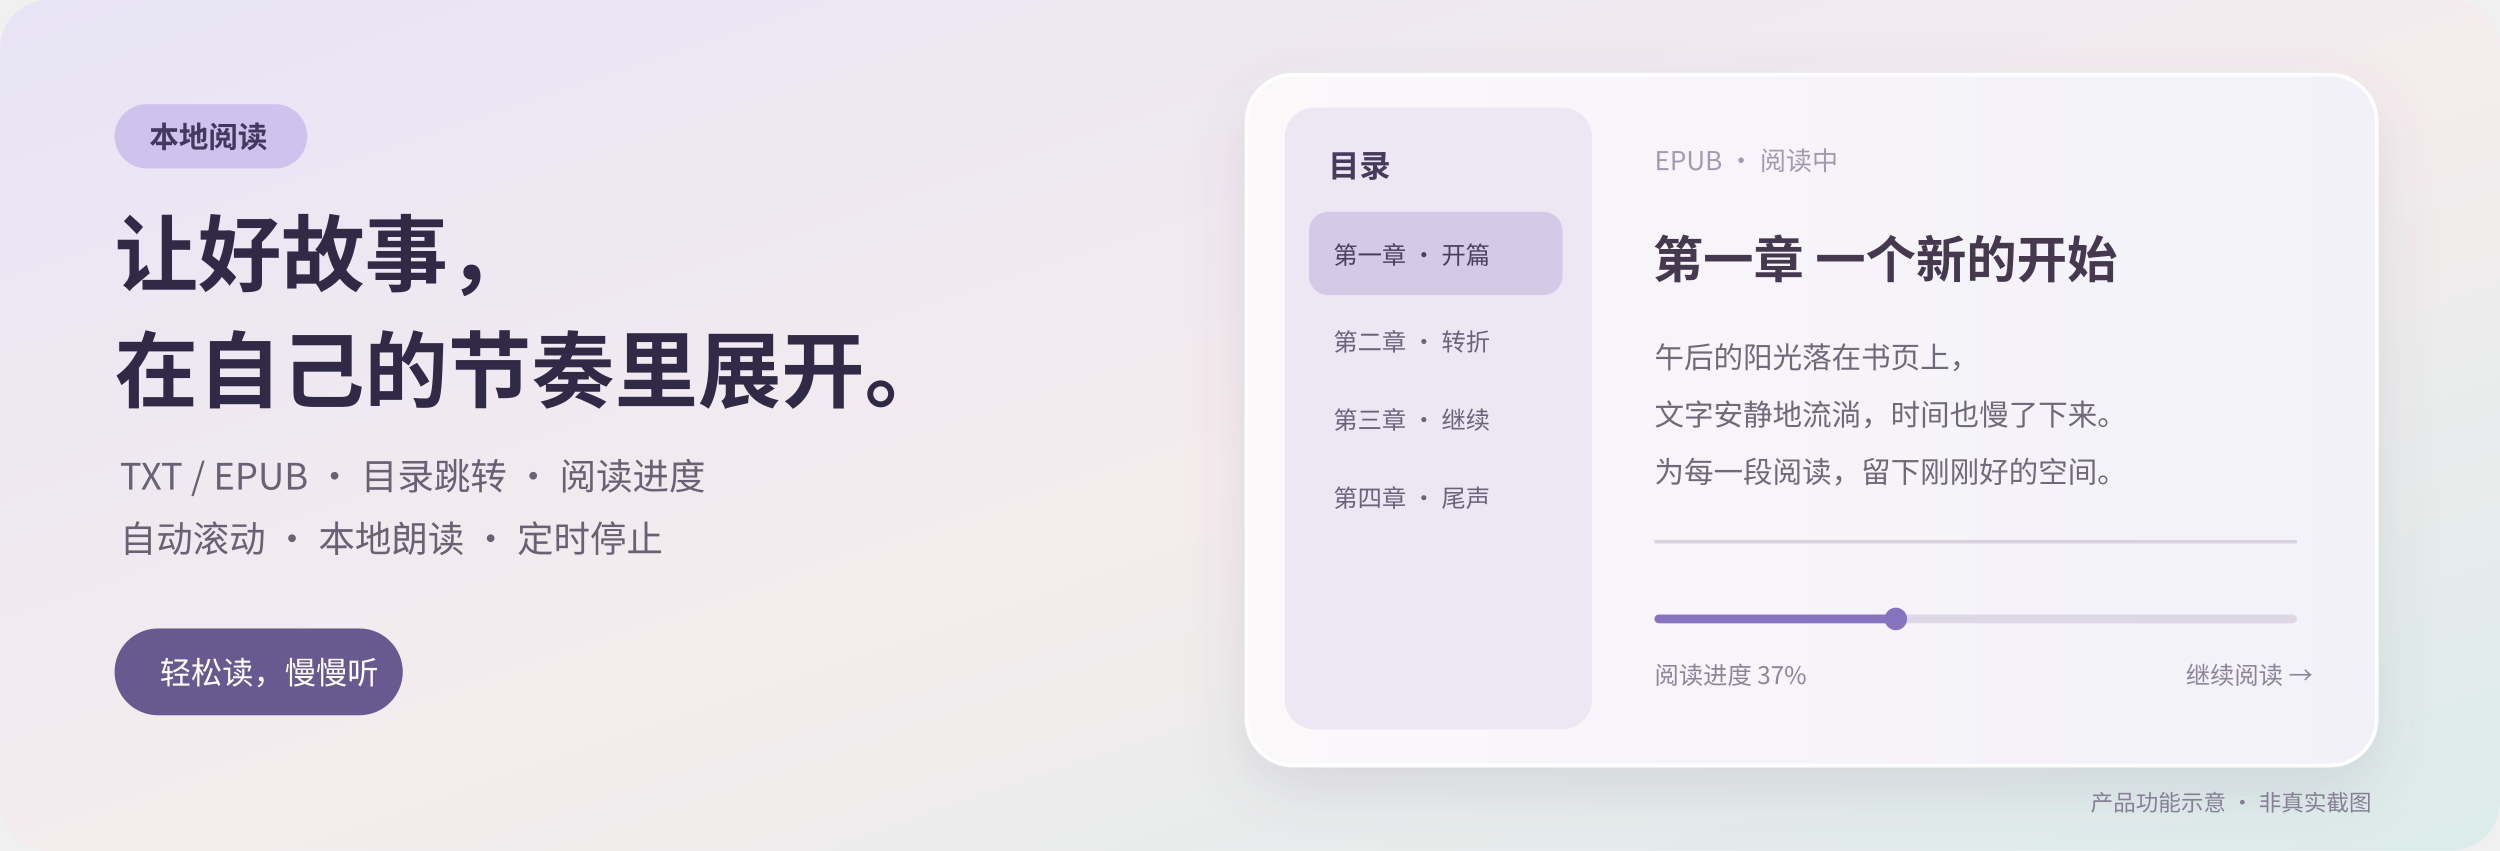
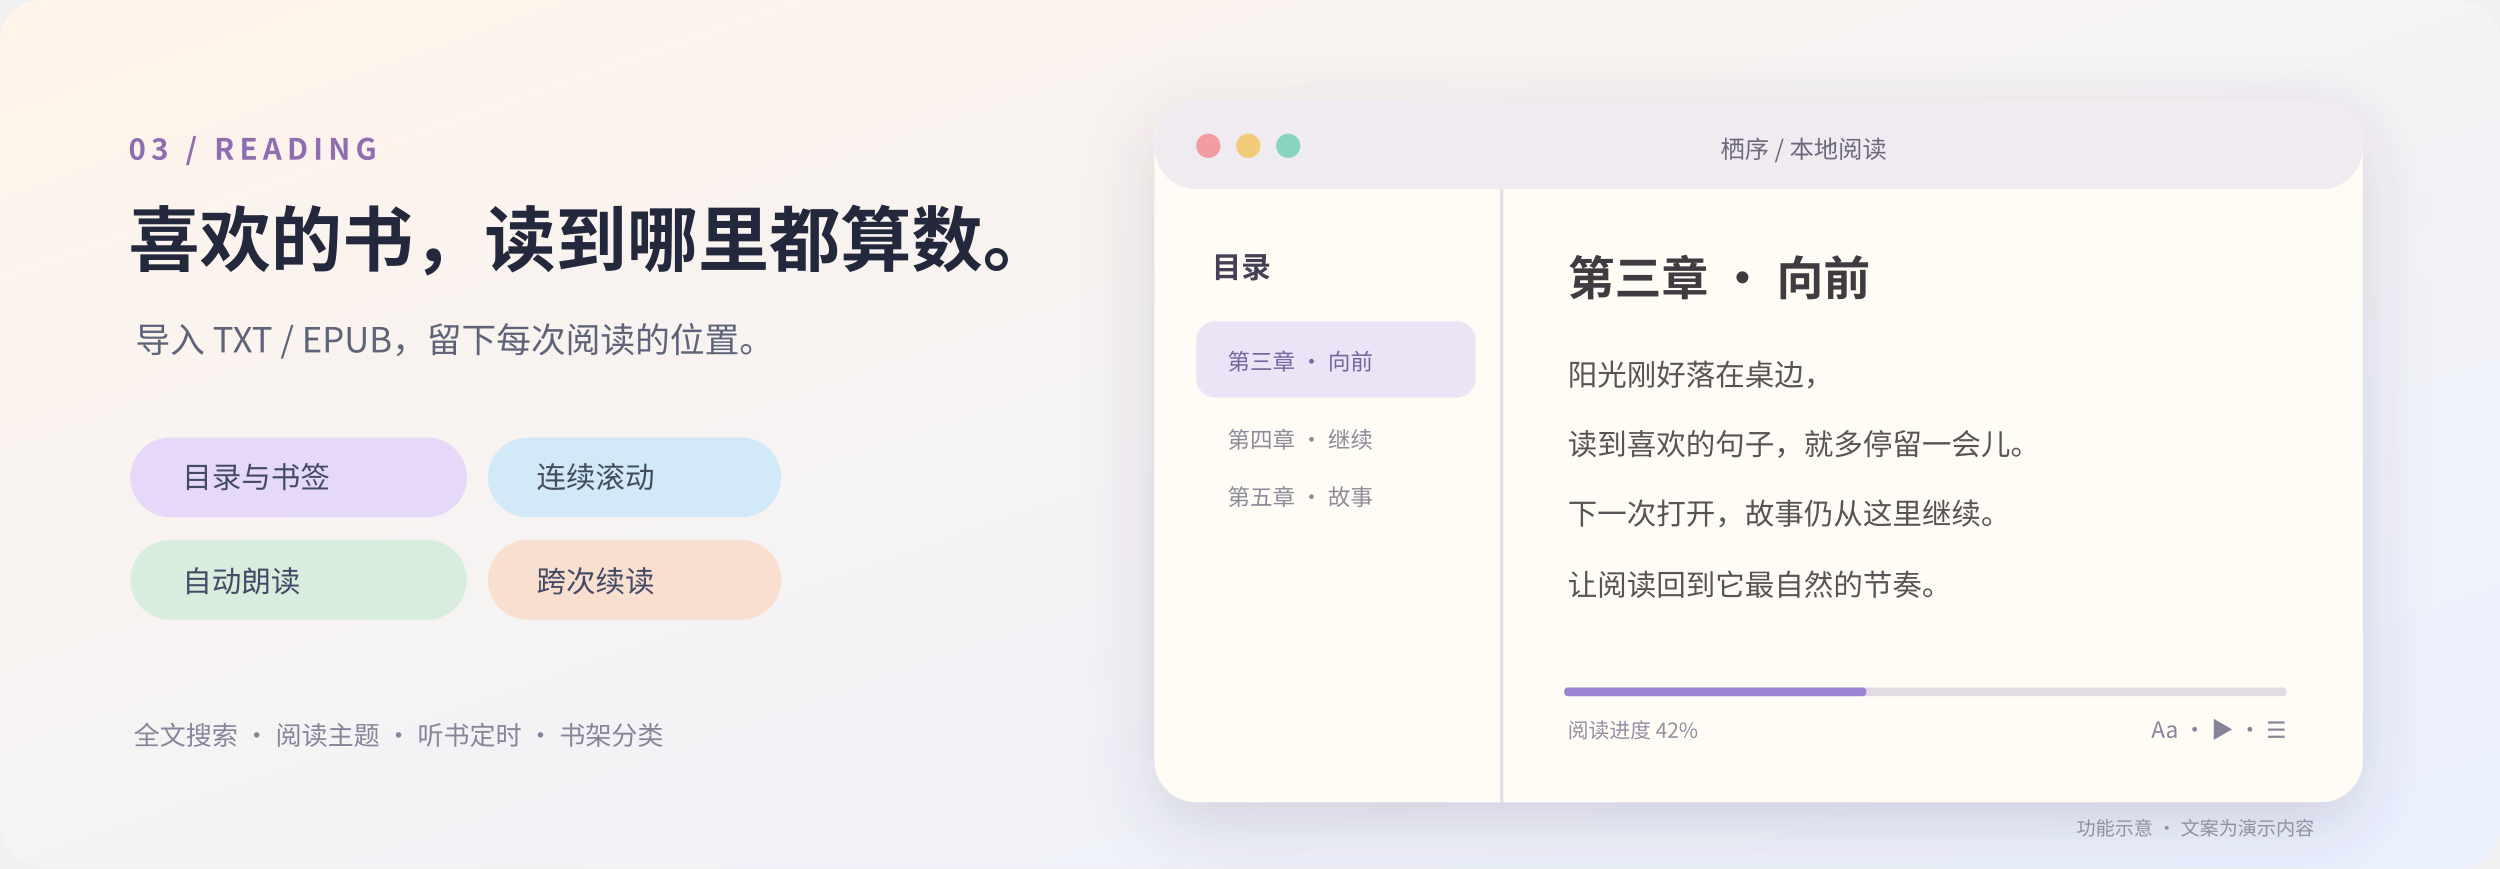
- <svg xmlns="http://www.w3.org/2000/svg" width="1440" height="490" viewBox="0 0 1440 490" role="img" aria-label="栖序本地阅读器，TXT、EPUB、目录、书签、朗读和阅读进度展示">
+ <svg xmlns="http://www.w3.org/2000/svg" width="1440" height="500" viewBox="0 0 1440 500" role="img" aria-labelledby="title desc">
  <defs>
-     <linearGradient id="bg" x1="0" y1="0" x2="1" y2="1">
-       <stop stop-color="#E7E4F6" />
-       <stop offset=".53" stop-color="#F5ECED" />
-       <stop offset="1" stop-color="#DBECEA" />
+     <linearGradient id="bg" x2="1" y2="1">
+       <stop stop-color="#fff4e9" />
+       <stop offset="1" stop-color="#eaf1ff" />
    </linearGradient>
-     <linearGradient id="card" x1="0" x2="1">
-       <stop stop-color="#FBF8FA" />
-       <stop offset="1" stop-color="#F2F1F9" />
-     </linearGradient>
-     <filter id="s" x="-30%" y="-30%" width="170%" height="170%">
-       <feDropShadow dx="0" dy="13" stdDeviation="17" flood-color="#645A82" flood-opacity=".15" />
+     <filter id="sh">
+       <feDropShadow dx="0" dy="13" stdDeviation="19" flood-color="#4b4267" flood-opacity=".18" />
    </filter>
  </defs>
-   <rect width="1440" height="490" rx="28" fill="url(#bg)" />
-   <g font-family="Microsoft YaHei,PingFang SC,Noto Sans CJK SC,sans-serif">
-     <rect x="66" y="60" width="111" height="37" rx="18.5" fill="#CFC2ED" />
-     <text x="86" y="85" font-size="17" font-weight="700" fill="#443861">本地阅读</text>
-     <text x="66" y="164" font-size="48" font-weight="780" fill="#302A47">让好故事，</text>
-     <text x="66" y="231" font-size="48" font-weight="780" fill="#302A47">在自己的节奏里展开。</text>
-     <text x="69" y="282" font-size="21" fill="#696174">TXT / EPUB · 目录跳转 · 阅读进度</text>
-     <text x="69" y="318" font-size="21" fill="#696174">自动滚动 · 本地朗读 · 定时停止</text>
-     <rect x="66" y="362" width="166" height="50" rx="25" fill="#685991" />
-     <text x="92" y="394" font-size="18" fill="#FFFFFF">轻松读，慢慢听</text>
-     <g filter="url(#s)">
-       <rect x="718" y="43" width="651" height="398" rx="27" fill="url(#card)" stroke="#FFFFFF" stroke-width="2" />
-       <rect x="740" y="62" width="177" height="358" rx="17" fill="#EDE7F4" />
-       <text x="765" y="102" font-size="18" font-weight="700" fill="#463A5C">目录</text>
-       <rect x="754" y="122" width="146" height="48" rx="11" fill="#D4CAE7" />
-       <text x="768" y="152" font-size="14" fill="#4A3F60">第一章 · 开篇</text>
-       <text x="768" y="202" font-size="14" fill="#6B637A">第二章 · 转折</text>
-       <text x="768" y="247" font-size="14" fill="#6B637A">第三章 · 继续</text>
-       <text x="768" y="292" font-size="14" fill="#6B637A">第四章 · 尾声</text>
-       <text x="953" y="98" font-size="15" fill="#A39AB2">EPUB · 阅读中</text>
-       <text x="952" y="160" font-size="29" font-weight="750" fill="#44374F">第一章  一个新的开始</text>
-       <text x="953" y="212" font-size="17" fill="#716879">午后的阳光落在书页上，</text>
-       <text x="953" y="245" font-size="17" fill="#716879">文字安静地流淌，时间也慢了下来。</text>
-       <text x="953" y="278" font-size="17" fill="#716879">为每一段阅读，留下刚刚好的空间。</text>
-       <path d="M953 312H1323" stroke="#D8D1DF" stroke-width="2" />
-       <rect x="953" y="354" width="370" height="5" rx="2.5" fill="#DDD6E5" />
-       <rect x="953" y="354" width="139" height="5" rx="2.5" fill="#8873BF" />
-       <circle cx="1092" cy="356.5" r="6.5" fill="#8873BF" />
-       <text x="953" y="394" font-size="14" fill="#8D839A">阅读进度 37%</text>
-       <text x="1259" y="394" font-size="14" fill="#8D839A">继续阅读 →</text>
+   <rect width="1440" height="500" rx="24" fill="url(#bg)" />
+   <g font-family="'Microsoft YaHei','PingFang SC','Noto Sans CJK SC',sans-serif">
+     <text x="74" y="92" font-size="17" font-weight="700" letter-spacing="3" fill="#8e6db0">03 / READING</text>
+     <text x="74" y="153" font-size="41" font-weight="700" fill="#24283d">喜欢的书，读到哪里都算数。</text>
+     <text x="78" y="203" font-size="20" fill="#5e6379">导入 TXT / EPUB，留下每次阅读的位置。</text>
+     <g font-size="17" fill="#444b67">
+       <rect x="75" y="252" width="194" height="46" rx="23" fill="#e6d8f8" />
+       <text x="105" y="281">目录与书签</text>
+       <rect x="281" y="252" width="169" height="46" rx="23" fill="#d2e9f7" />
+       <text x="309" y="281">连续滚动</text>
+       <rect x="75" y="311" width="194" height="46" rx="23" fill="#d9eddf" />
+       <text x="105" y="341">自动朗读</text>
+       <rect x="281" y="311" width="169" height="46" rx="23" fill="#f9dfcf" />
+       <text x="309" y="341">跨次续读</text>
    </g>
-     <text x="1366" y="467" text-anchor="end" font-size="13" fill="#867F96">产品功能示意 · 非真实截图</text>
+     <text x="77" y="429" font-size="15" fill="#88849a">全文搜索 · 阅读主题 · 听书定时 · 书架分类</text>
+     <g filter="url(#sh)">
+       <rect x="665" y="58" width="696" height="404" rx="24" fill="#fffcf5" />
+       <rect x="665" y="58" width="696" height="51" rx="24" fill="#f0ebf1" />
+       <circle cx="696" cy="84" r="7" fill="#f29ca4" />
+       <circle cx="719" cy="84" r="7" fill="#f2cb7a" />
+       <circle cx="742" cy="84" r="7" fill="#8bd3c1" />
+       <text x="991" y="91" font-size="14" fill="#6c697d">栖序 / 本地阅读</text>
+       <path d="M865 109v353" stroke="#e7dfe3" stroke-width="2" />
+       <text x="698" y="160" font-size="17" font-weight="700" fill="#444055">目录</text>
+       <rect x="689" y="185" width="161" height="44" rx="11" fill="#ebe4f7" />
+       <text x="707" y="213" font-size="13" fill="#77649e">第三章 · 向前</text>
+       <text x="707" y="258" font-size="13" fill="#8d8a9a">第四章 · 继续</text>
+       <text x="707" y="291" font-size="13" fill="#8d8a9a">第五章 · 故事</text>
+       <text x="903" y="170" font-size="27" font-weight="700" fill="#403b41">第三章 · 向前</text>
+       <text x="903" y="222" font-size="17" fill="#5a5254">阳光刚好落在桌边，</text>
+       <text x="903" y="262" font-size="17" fill="#5a5254">读到喜欢的句子，就多停留一会儿。</text>
+       <text x="903" y="302" font-size="17" fill="#5a5254">下一次打开，故事仍从这里继续。</text>
+       <text x="903" y="343" font-size="17" fill="#5a5254">让阅读回到它最自然的节奏。</text>
+       <rect x="901" y="396" width="416" height="5" rx="2" fill="#e3dbe4" />
+       <rect x="901" y="396" width="174" height="5" rx="2" fill="#9b86d3" />
+       <text x="903" y="425" font-size="12" fill="#968ea3">阅读进度  42%</text>
+       <text x="1317" y="425" text-anchor="end" font-size="13" fill="#8c809a">Aa  ·  ▶  ·  ☰</text>
+     </g>
+     <text x="1333" y="481" text-anchor="end" font-size="11" fill="#9290a0">功能示意 · 文案为演示内容</text>
  </g>
</svg>
